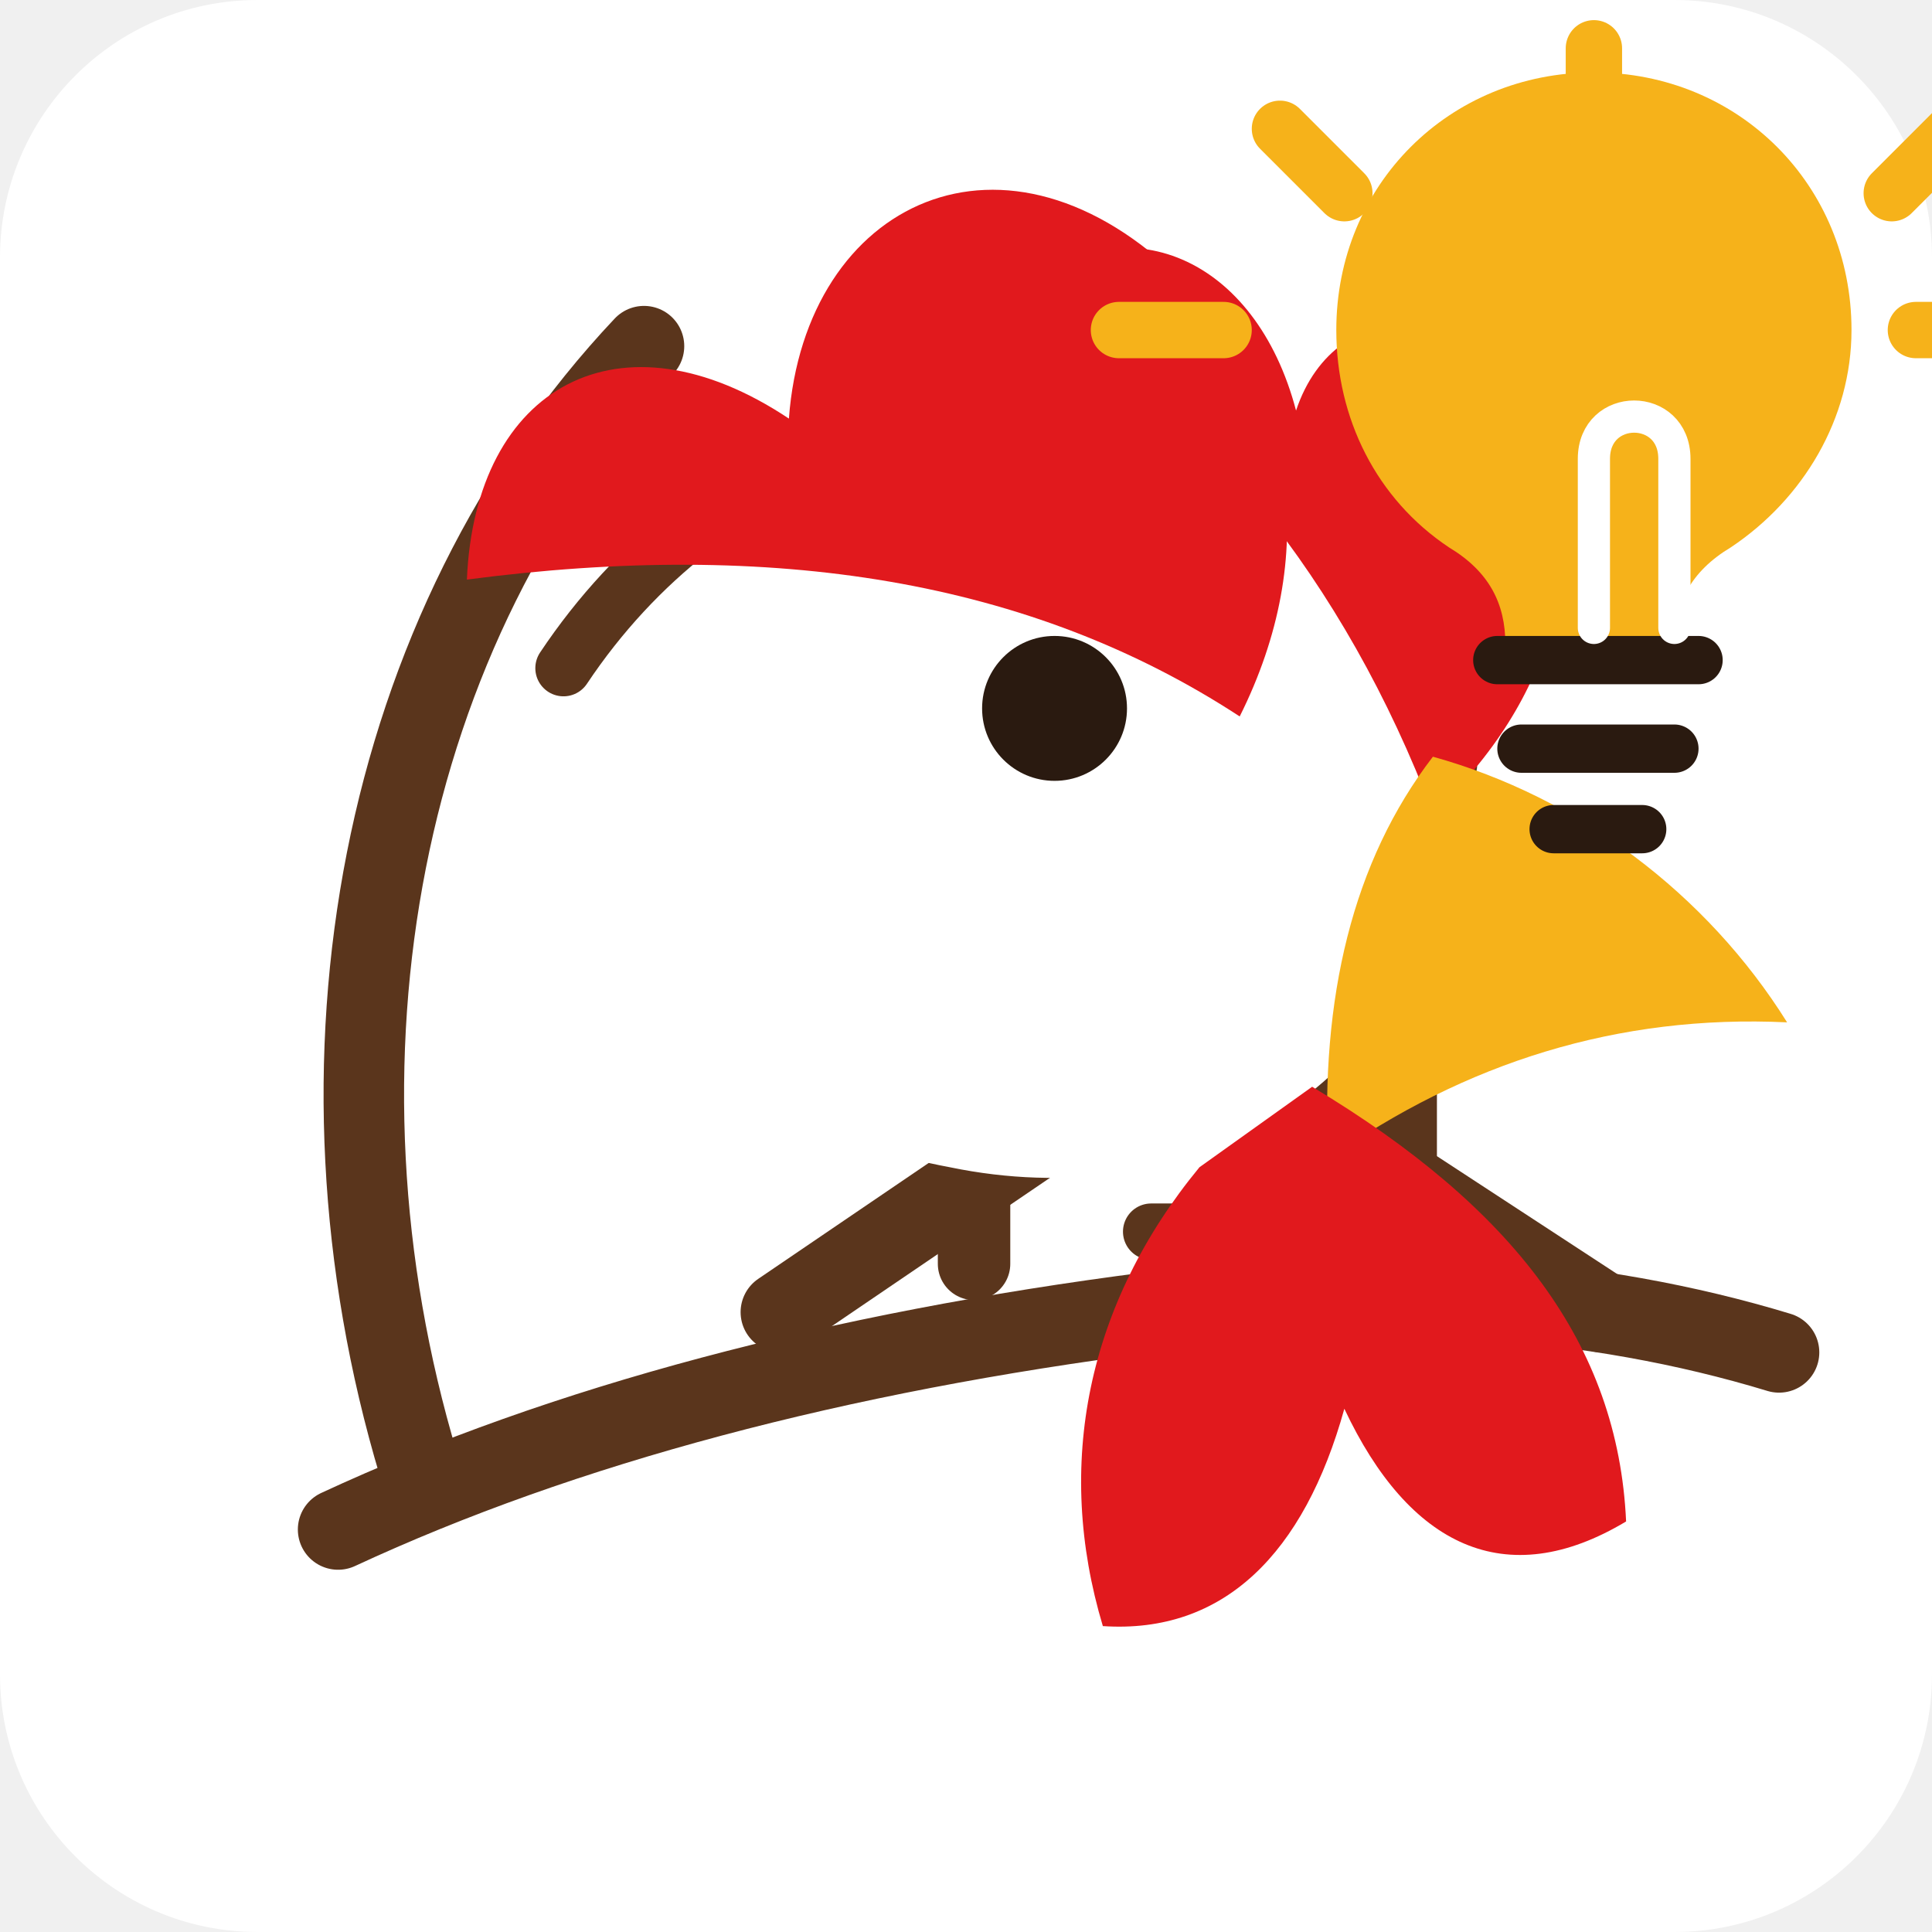
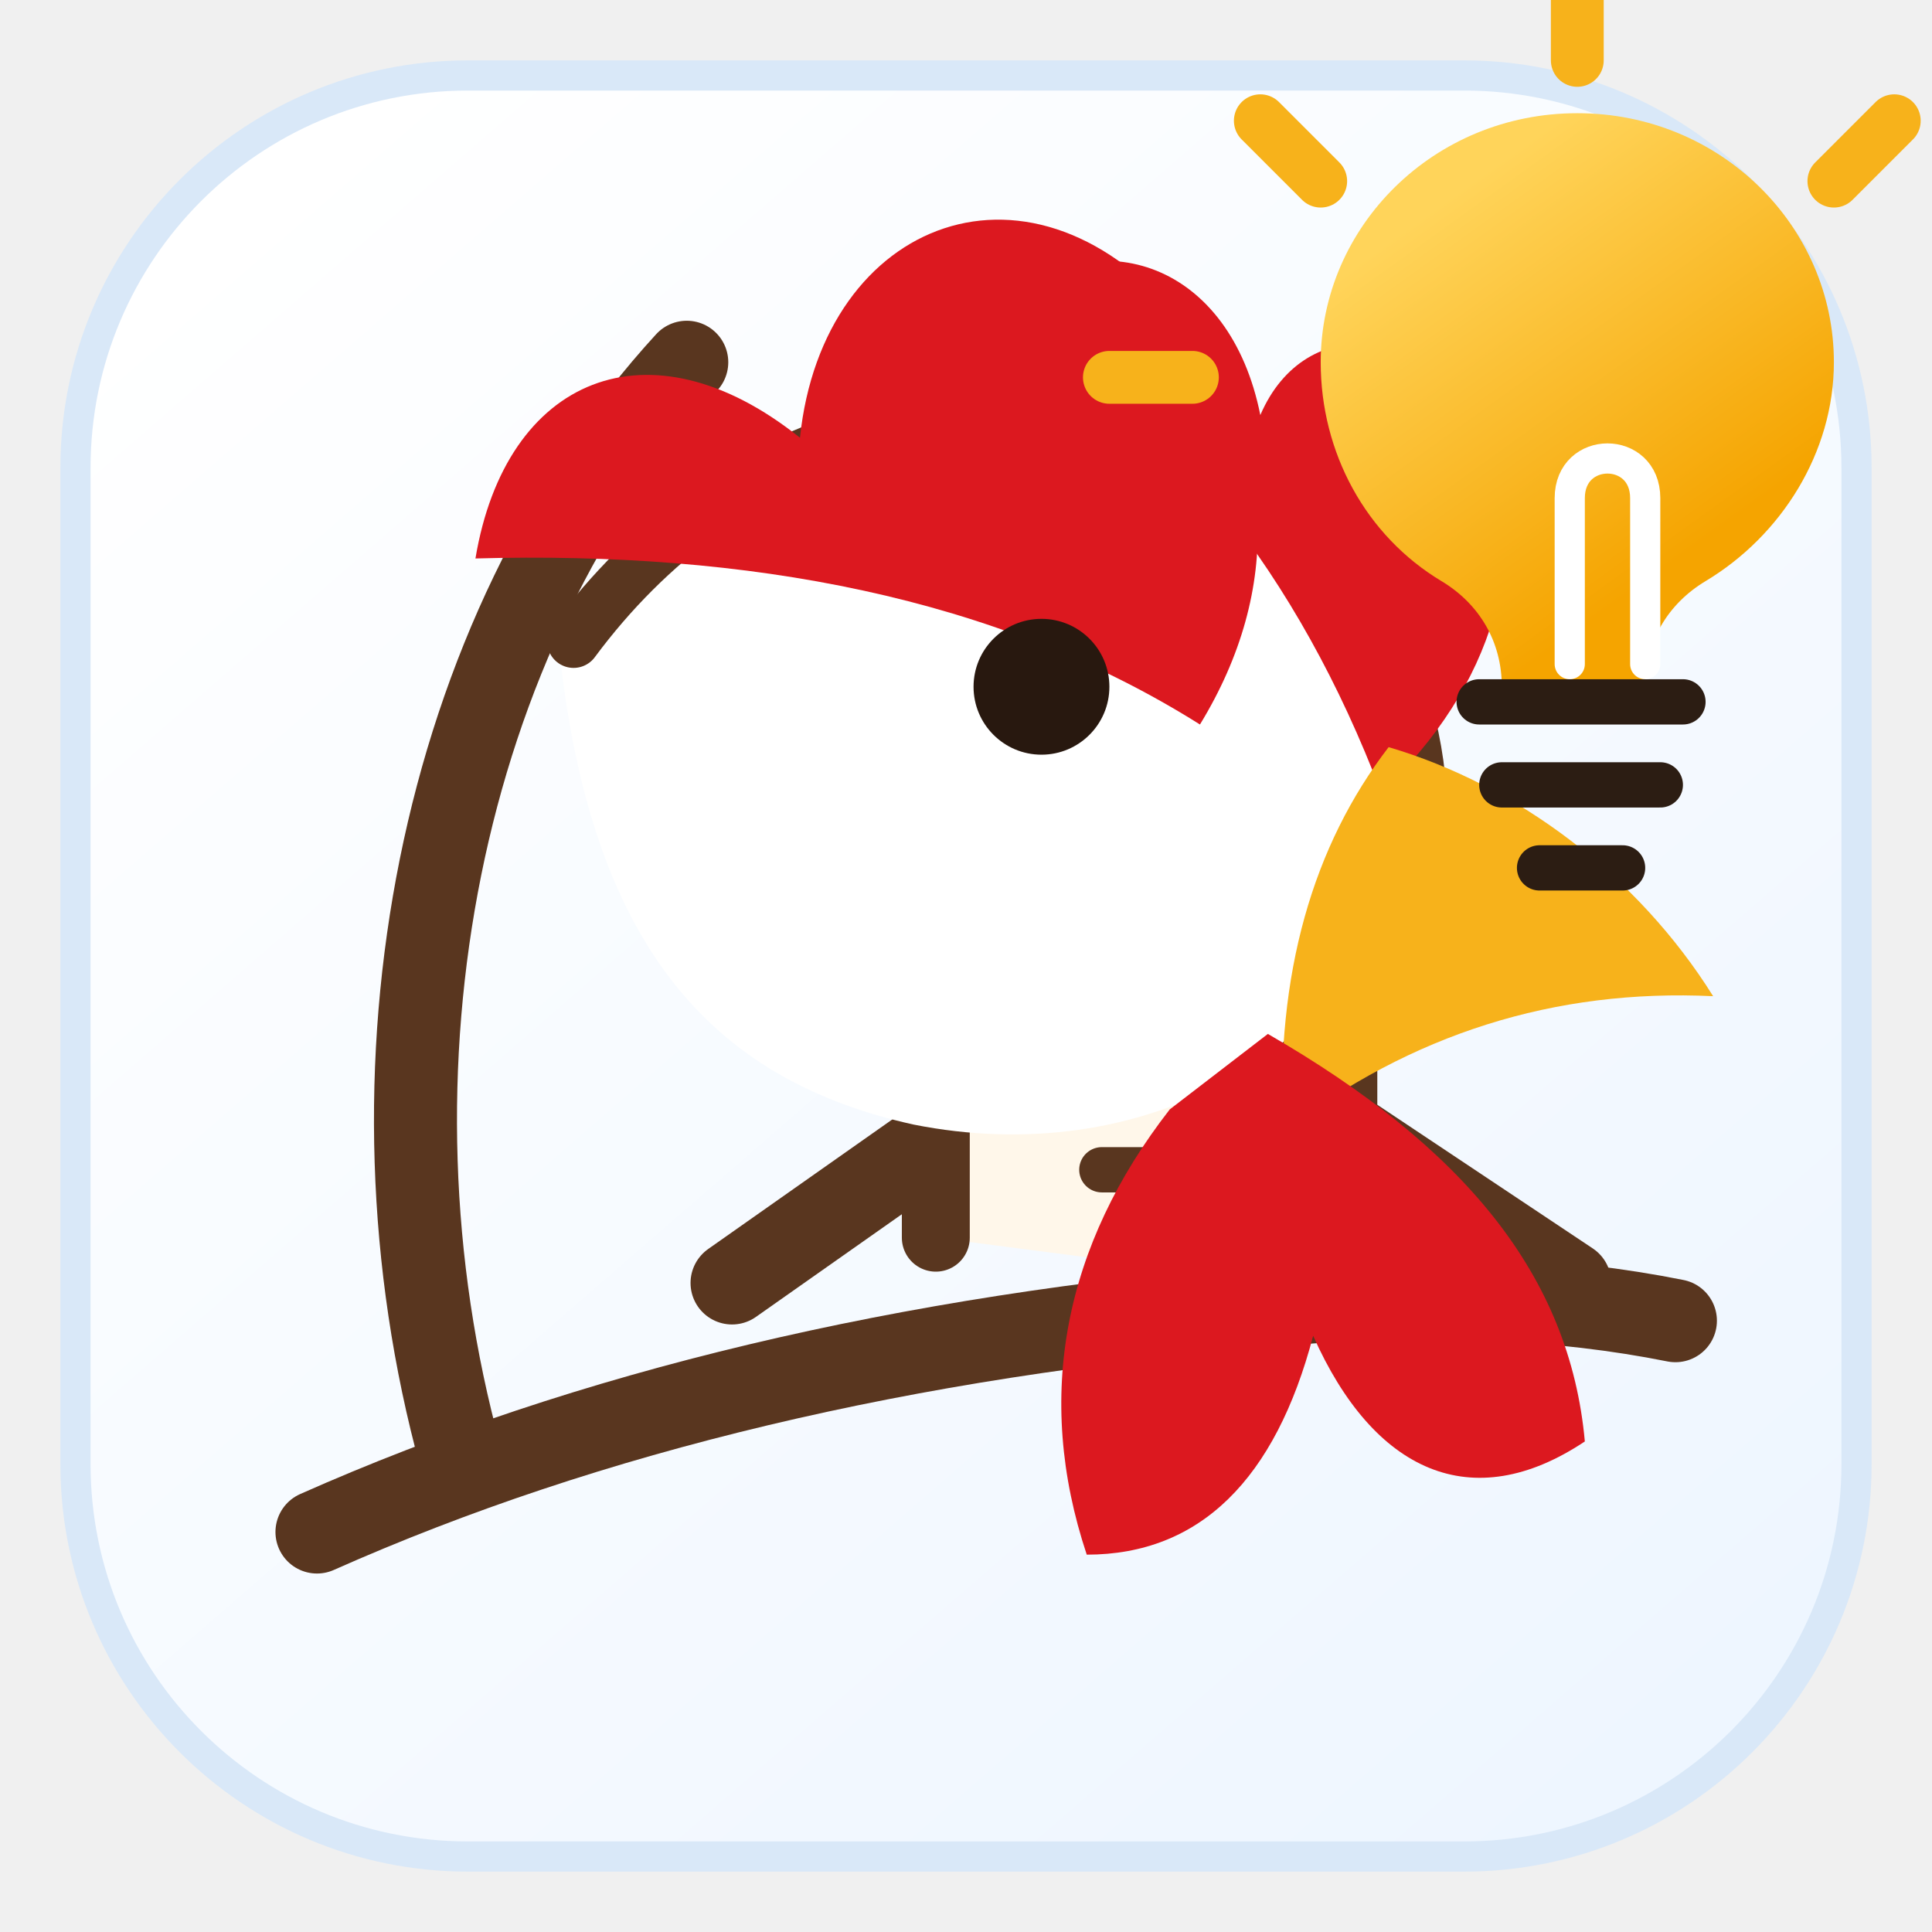
- <svg xmlns="http://www.w3.org/2000/svg" viewBox="0 0 240 240" role="img" aria-label="SMARTPOULTRY chicken farm lightbulb logo">
-   <rect width="240" height="240" rx="32" fill="#ffffff" />
-   <path d="M42 190c28-13 62-22 101-27 28-4 55-2 78 5" fill="none" stroke="#5a351c" stroke-width="10" stroke-linecap="round" />
-   <path d="M97 163l50-34 52 34" fill="none" stroke="#5a351c" stroke-width="10" stroke-linecap="round" stroke-linejoin="round" />
-   <path d="M121 157v-22h53v30" fill="none" stroke="#5a351c" stroke-width="9" stroke-linecap="round" stroke-linejoin="round" />
-   <path d="M143 153h10m12 0h10m-32 16h10m12 0h10" stroke="#5a351c" stroke-width="7" stroke-linecap="round" />
-   <path d="M52 182c-15-50-5-104 28-139" fill="none" stroke="#5a351c" stroke-width="10" stroke-linecap="round" />
-   <path d="M68 84c18-25 51-36 80-24 22 9 35 29 30 51-5 25-31 40-60 34-27-5-43-23-50-61Z" fill="#ffffff" />
-   <path d="M70 83c18-27 50-38 78-27 18 7 29 22 32 39" fill="none" stroke="#5a351c" stroke-width="7" stroke-linecap="round" />
-   <path d="M58 72c1-24 19-34 40-20 2-27 27-39 49-17 14 14 17 34 7 54-26-17-58-22-96-17Z" fill="#e1191d" />
-   <path d="M126 36c14-11 30-4 35 15 5-15 23-14 30 1 7 17 2 35-13 49-11-29-29-51-52-65Z" fill="#e1191d" />
-   <path d="M178 94c18 5 34 17 44 33-21-1-40 5-57 17-1-20 3-37 13-50Z" fill="#f6b21a" />
-   <path d="M149 145c-14 17-18 37-12 57 15 1 25-9 30-27 8 17 20 23 35 14-1-22-14-39-39-54Z" fill="#e1191d" />
-   <circle cx="131" cy="88" r="9" fill="#2a1a10" />
-   <path d="M166 41c0-18 14-32 32-32s32 14 32 32c0 11-6 21-15 27-5 3-7 7-7 12h-21c0-5-2-9-7-12-9-6-14-16-14-27Z" fill="#f6b21a" />
-   <path d="M186 82h25m-22 11h19m-15 10h11" fill="none" stroke="#2a1a10" stroke-width="6" stroke-linecap="round" />
-   <path d="M198 78V57m10 21V57m-10 0c0-7 10-7 10 0" fill="none" stroke="#ffffff" stroke-width="4" stroke-linecap="round" stroke-linejoin="round" />
-   <path d="M198 16V6m-31 18-8-8m76 8 8-8m-91 25h-13m112 0h-13" fill="none" stroke="#f6b21a" stroke-width="7" stroke-linecap="round" />
+ <svg xmlns="http://www.w3.org/2000/svg" viewBox="0 0 256 256" role="img" aria-label="SMARTPOULTRY poultry farm analytics logo">
+   <defs>
+     <linearGradient id="badge" x1="36" y1="22" x2="220" y2="234" gradientUnits="userSpaceOnUse">
+       <stop offset="0" stop-color="#ffffff" />
+       <stop offset="1" stop-color="#eef6ff" />
+     </linearGradient>
+     <linearGradient id="bulb" x1="177" y1="37" x2="210" y2="83" gradientUnits="userSpaceOnUse">
+       <stop offset="0" stop-color="#ffd45a" />
+       <stop offset="1" stop-color="#f5a400" />
+     </linearGradient>
+   </defs>
+   <rect x="10" y="10" width="236" height="236" rx="52" fill="url(#badge)" />
+   <rect x="10" y="10" width="236" height="236" rx="52" fill="none" stroke="#d9e8f8" stroke-width="4" />
+   <path d="M42 203c36-16 78-26 126-30 21-2 39-1 54 2" fill="none" stroke="#59361f" stroke-width="11" stroke-linecap="round" />
+   <path d="M97 170l54-38 57 38" fill="none" stroke="#59361f" stroke-width="11" stroke-linecap="round" stroke-linejoin="round" />
+   <path d="M124 164v-23h54v30" fill="#fff7ea" stroke="#59361f" stroke-width="9" stroke-linecap="round" stroke-linejoin="round" />
+   <path d="M146 155h10m13 0h10m-33 16h10m13 0h10" stroke="#59361f" stroke-width="6" stroke-linecap="round" />
+   <path d="M61 193c-14-51-3-109 30-145" fill="none" stroke="#59361f" stroke-width="11" stroke-linecap="round" />
+   <path d="M74 85c18-24 51-35 80-24 24 9 37 30 31 53-6 26-34 41-64 35-27-6-43-24-47-64Z" fill="#ffffff" />
+   <path d="M76 85c20-27 52-37 80-25 18 8 30 24 32 43" fill="none" stroke="#59361f" stroke-width="7" stroke-linecap="round" />
+   <path d="M63 74c4-24 23-32 43-16 3-29 31-40 51-15 12 16 13 35 2 53-27-17-60-23-96-22Z" fill="#dc181f" />
+   <path d="M132 40c14-11 31-5 35 15 6-14 23-12 30 3 6 15 1 33-14 47-11-29-28-50-51-65Z" fill="#dc181f" />
+   <path d="M184 99c17 5 33 17 43 33-21-1-40 5-57 18-1-21 4-38 14-51Z" fill="#f7b21b" />
+   <path d="M155 147c-14 18-18 38-11 59 15 0 25-10 30-29 8 18 21 24 36 14-2-22-16-39-42-54Z" fill="#dc181f" />
+   <circle cx="138" cy="91" r="9" fill="#28180f" />
+   <path d="M175 48c0-18 15-33 34-33s34 15 34 33c0 12-7 23-17 29-5 3-8 8-8 14h-19c0-6-3-11-8-14-10-6-16-17-16-29Z" fill="url(#bulb)" />
+   <path d="M196 93h27m-24 11h21m-16 11h11" fill="none" stroke="#2c1d13" stroke-width="6" stroke-linecap="round" />
+   <path d="M208 88V66m10 22V66m-10 0c0-7 10-7 10 0" fill="none" stroke="#ffffff" stroke-width="4" stroke-linecap="round" stroke-linejoin="round" />
+   <path d="M209 8V0m-34 24-8-8m76 8 8-8m-93 34h-11" fill="none" stroke="#f7b21b" stroke-width="7" stroke-linecap="round" />
</svg>
